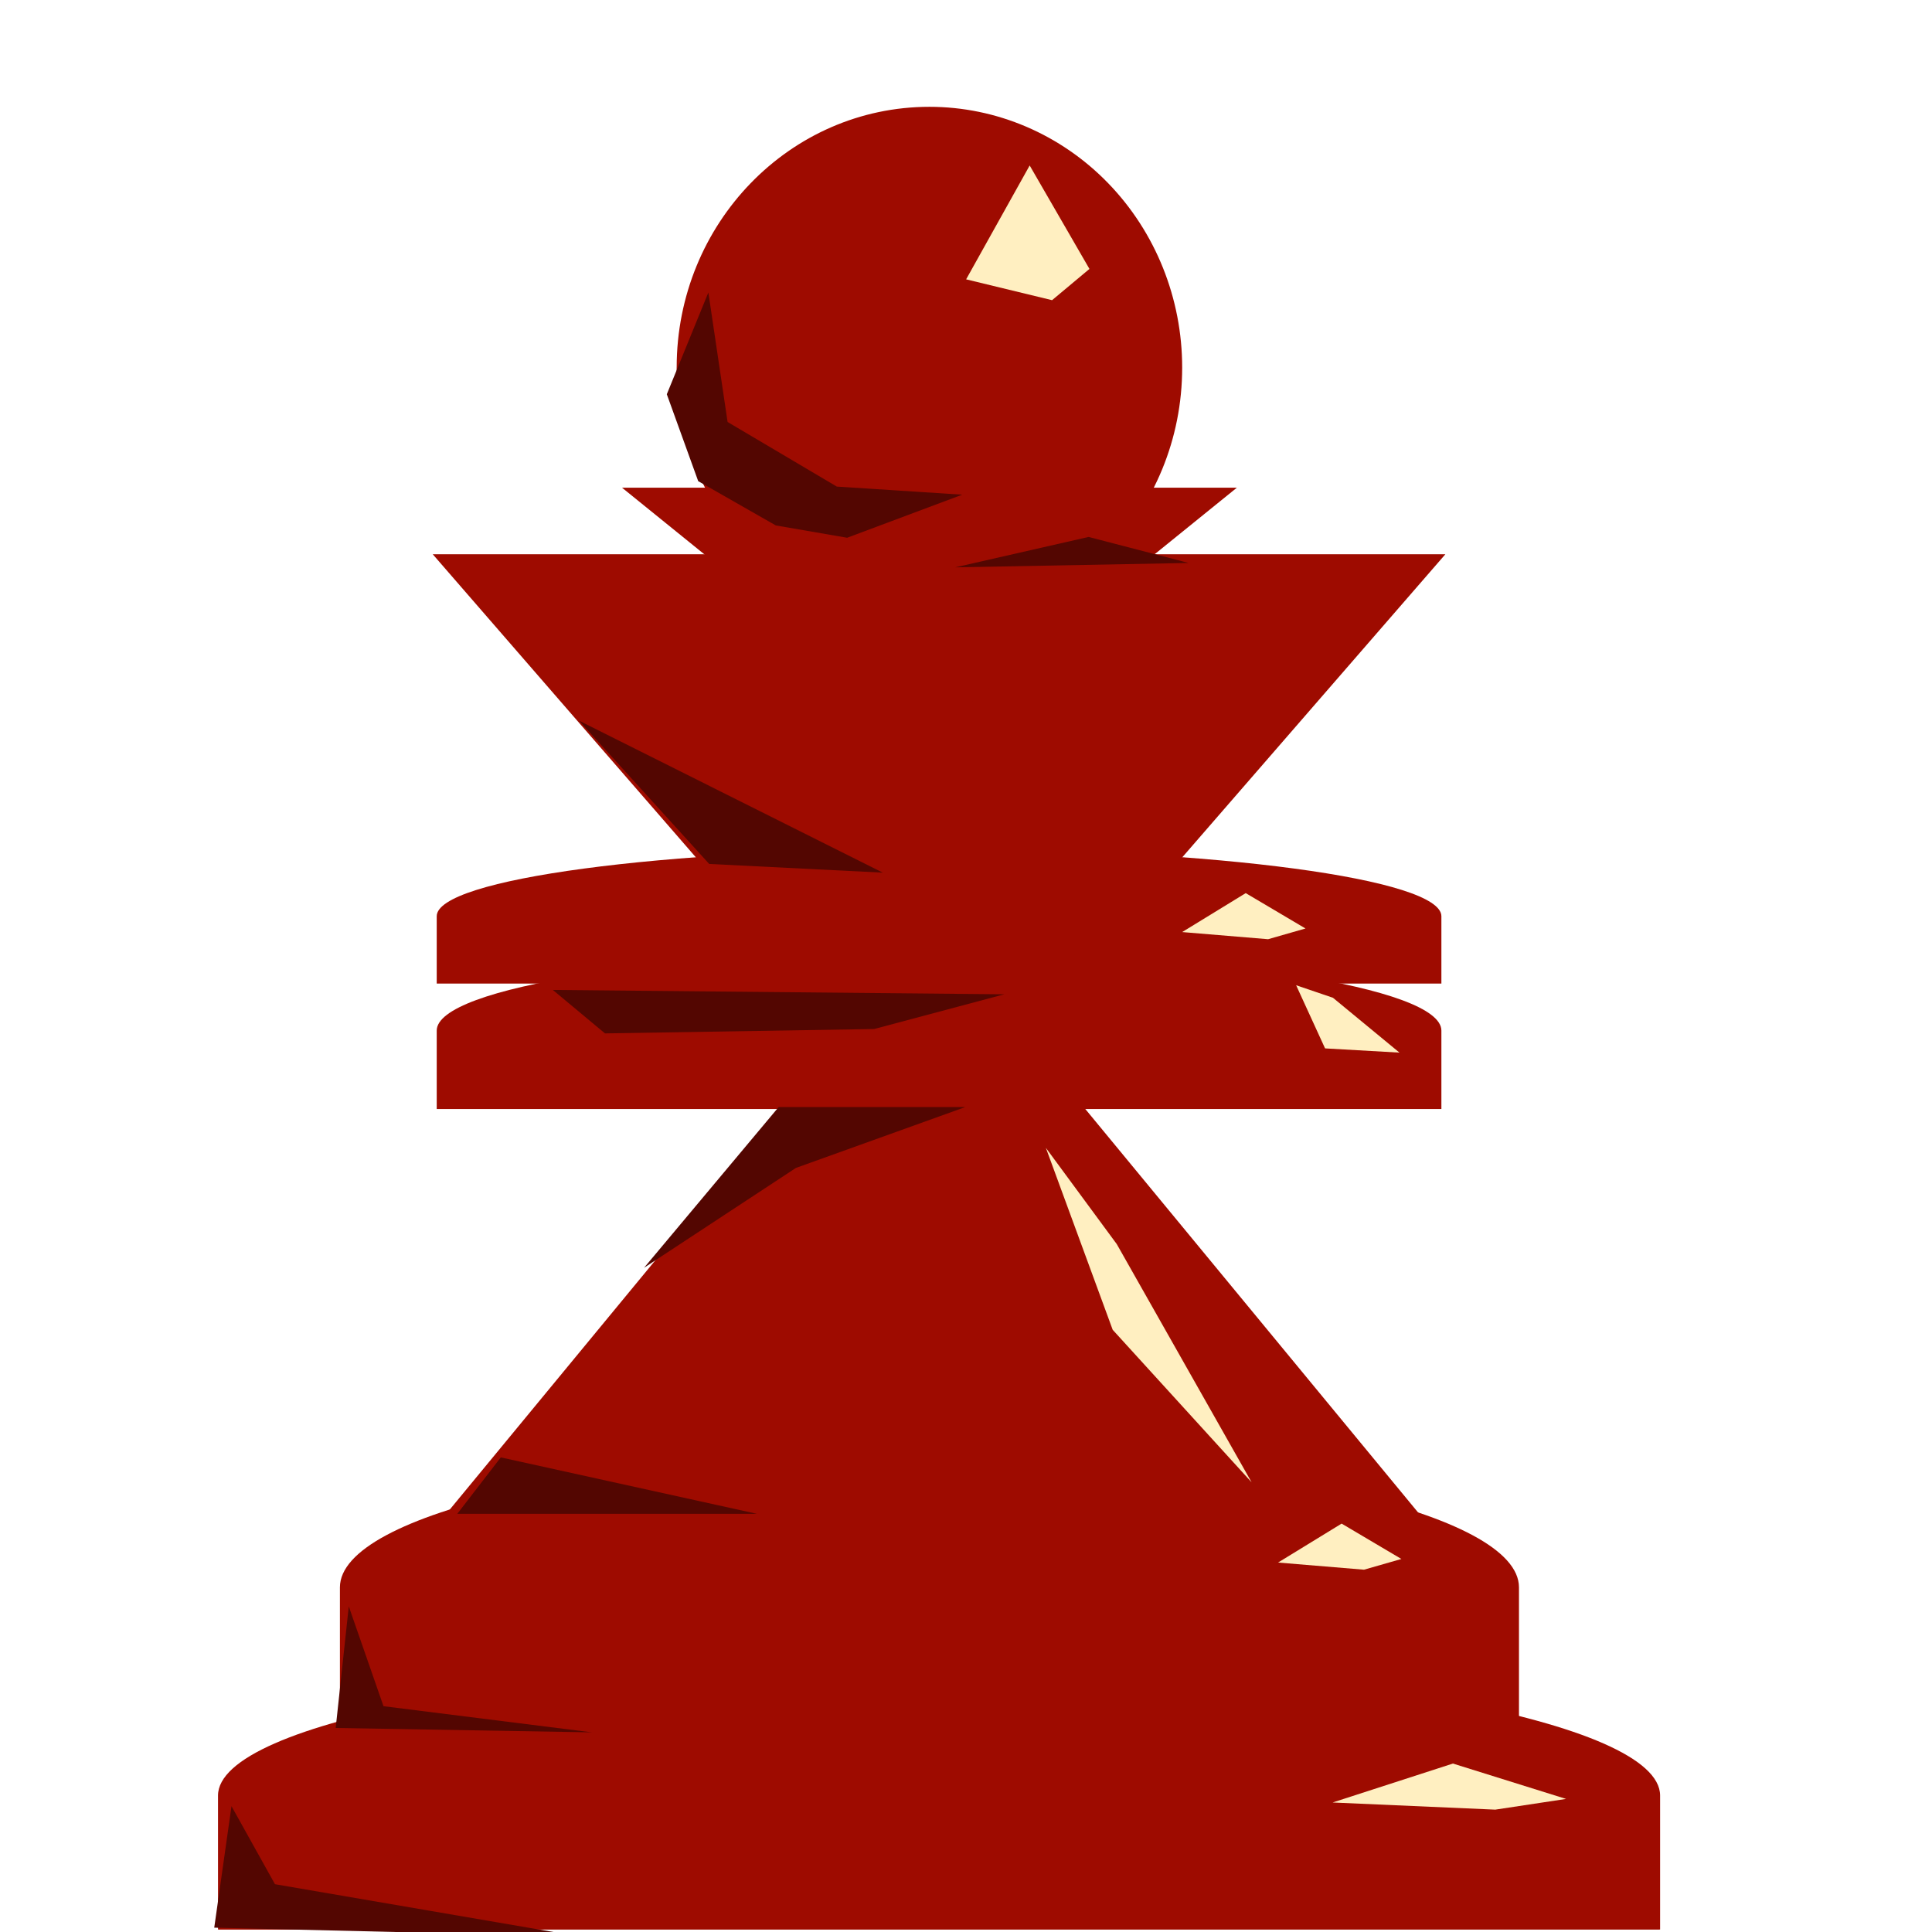
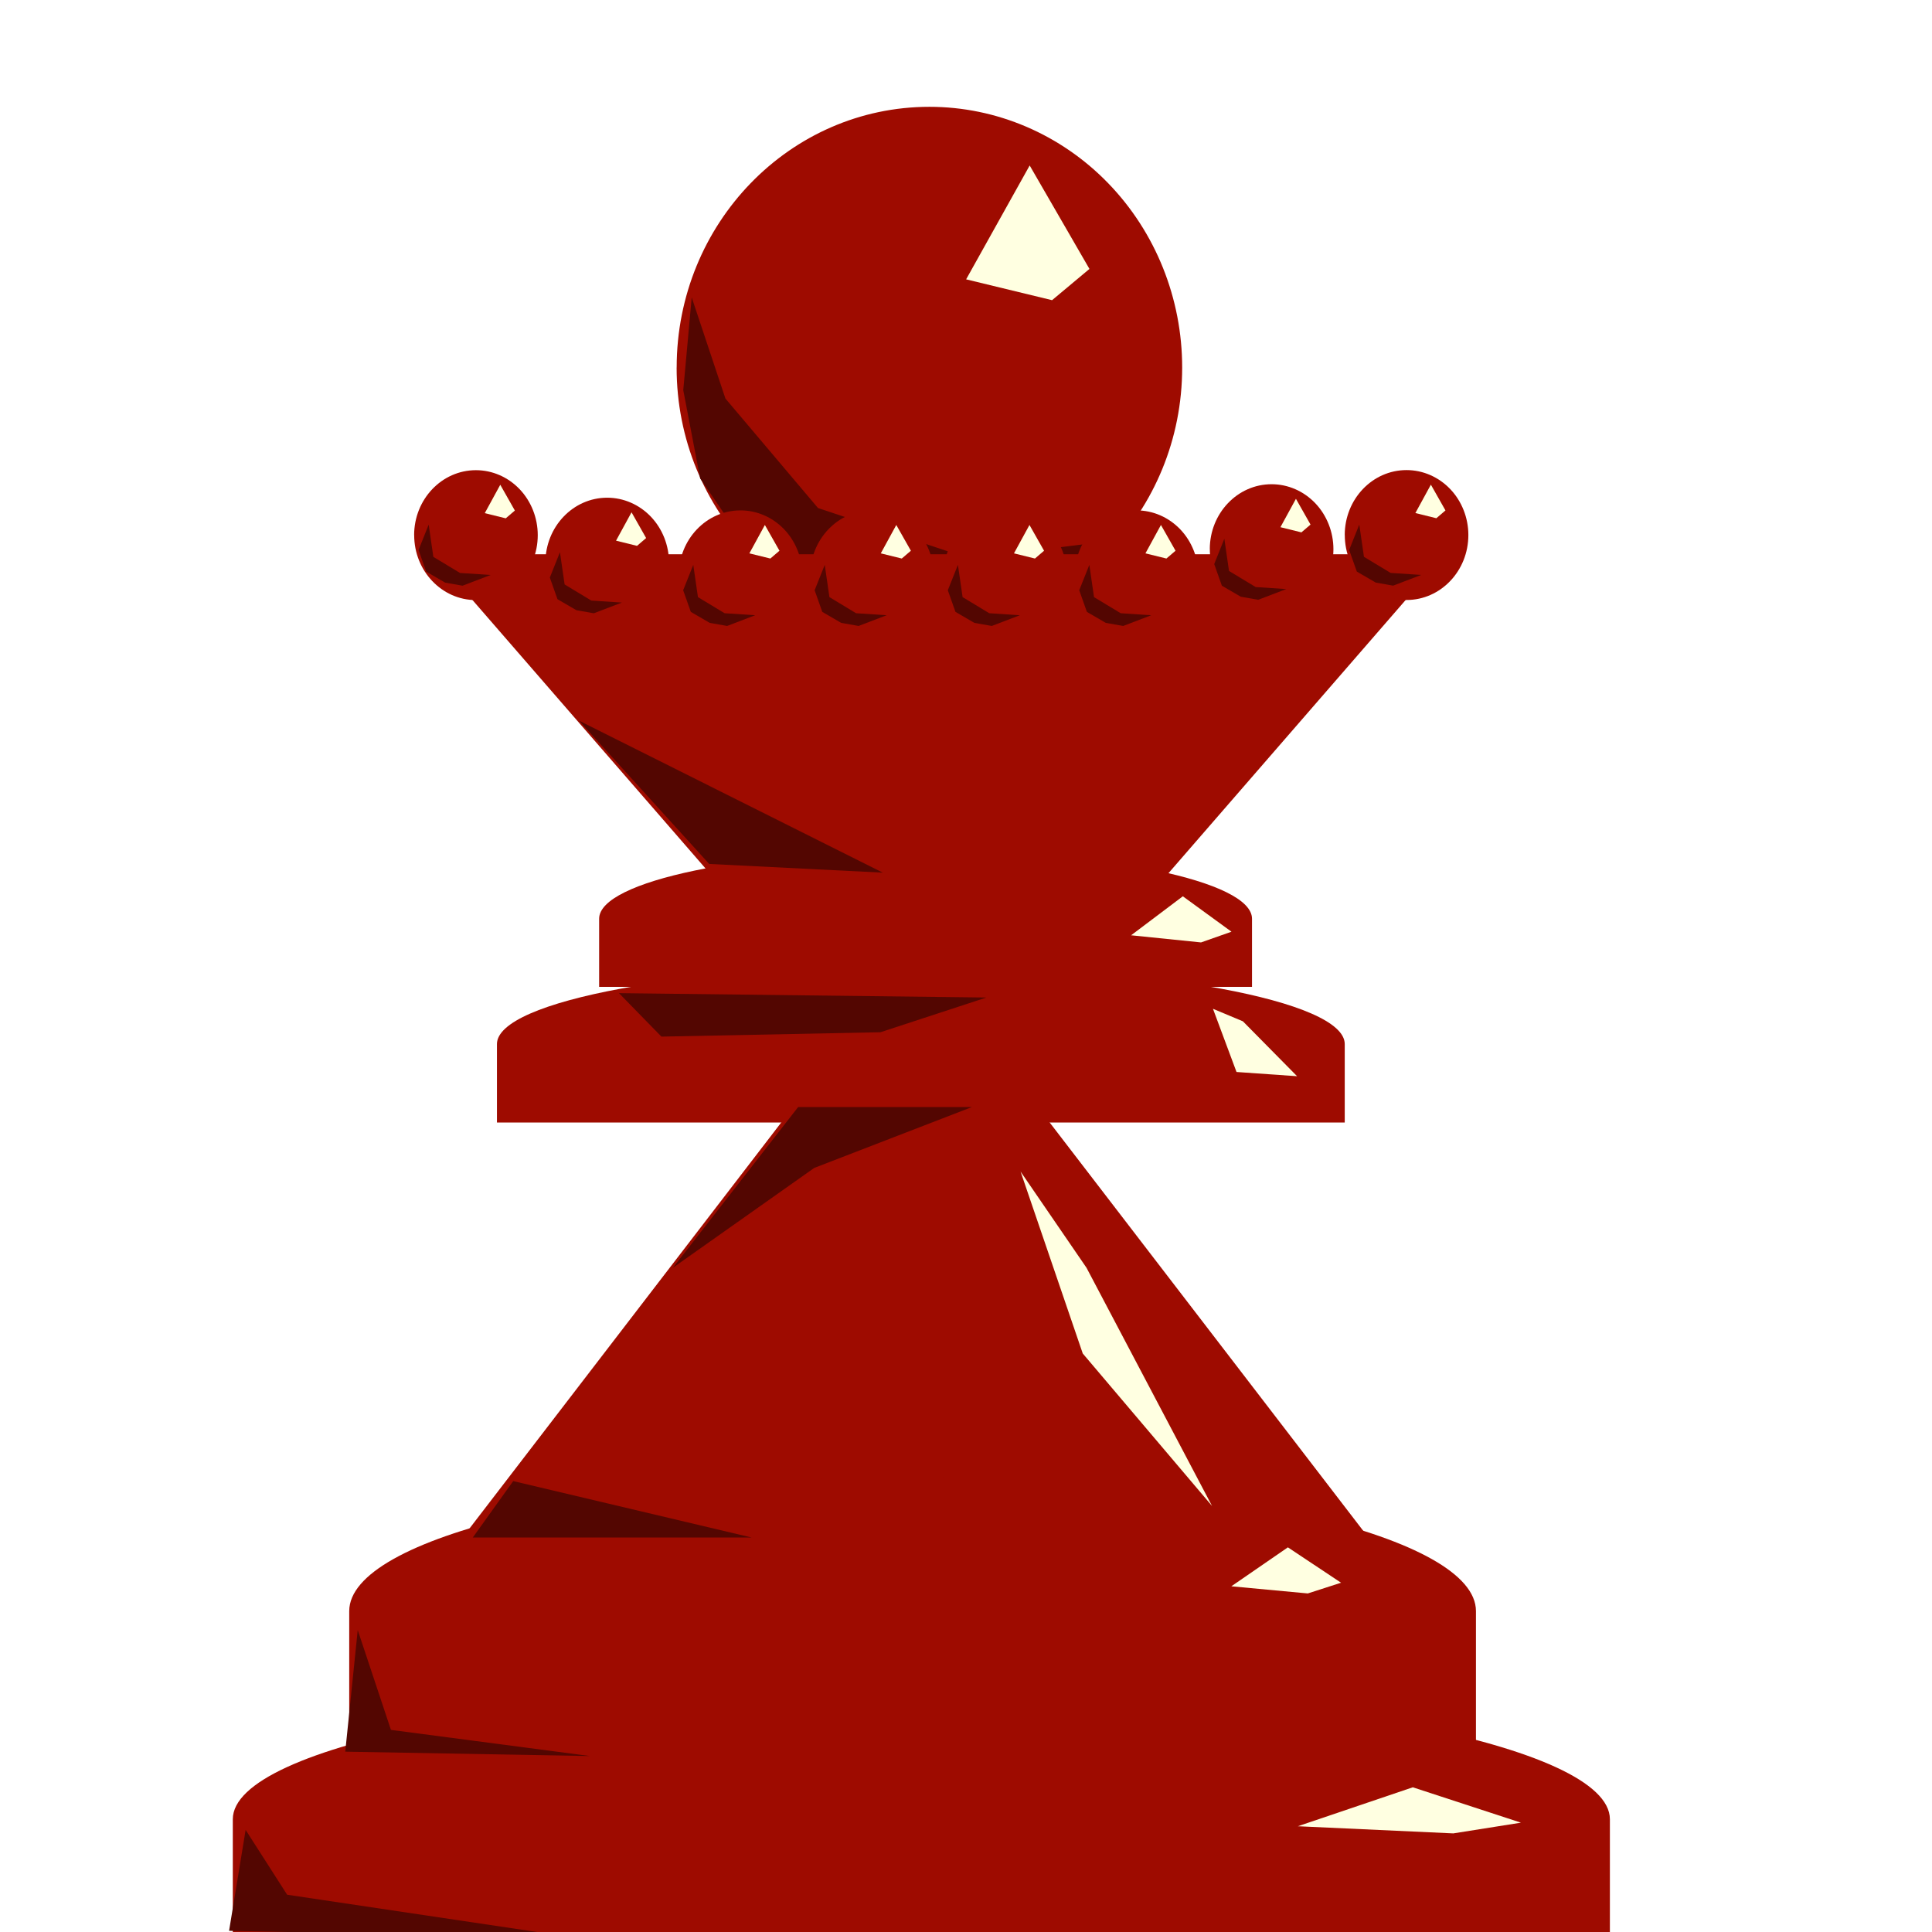
<svg xmlns="http://www.w3.org/2000/svg" version="1.1" viewBox="0.0 0.0 38.399 38.399" fill="none" stroke="none" stroke-linecap="square" stroke-miterlimit="10">
  <clipPath id="p.0">
    <path d="m0 0l38.399 0l0 38.399l-38.399 0l0 -38.399z" clip-rule="nonzero" />
  </clipPath>
  <g clip-path="url(#p.0)">
    <path fill="#000000" fill-opacity="0.0" d="m0 0l38.399 0l0 38.399l-38.399 0z" fill-rule="evenodd" />
    <path fill="#000000" d="m-6.485 17.565l0 0c2.336 -3.085 2.796 -7.409 1.172 -11.01c-1.624 -3.601 -5.023 -5.793 -8.654 -5.581c-3.631 0.212 -6.802 2.788 -8.075 6.558l7.229 2.99l0 0c0.124 -0.884 0.536 -1.565 1.055 -1.746c0.519 -0.181 1.053 0.17 1.369 0.9c0.316 0.731 0.356 1.708 0.104 2.508z" fill-rule="evenodd" />
    <path fill="#000000" d="m7.882 85.898l0 -5.795l0 0c0 -3.201 5.069 -5.795 11.323 -5.795c6.253 0 11.323 2.595 11.323 5.795l0 5.795z" fill-rule="evenodd" />
    <path fill="#000000" d="m-20.95 11.05l5.984 -1.575l4.472 17.701l-5.984 1.575z" fill-rule="evenodd" />
    <path fill="#000000" d="m-14.187 12.571l0 0c-1.759 0.828 -3.985 0.689 -5.674 -0.355c-1.689 -1.043 -2.523 -2.794 -2.126 -4.464c0.397 -1.669 1.95 -2.942 3.959 -3.245l0.963 3.602l0 0c-0.576 -0.031 -1.064 0.084 -1.258 0.298c-0.194 0.213 -0.059 0.488 0.346 0.707c0.406 0.22 1.012 0.346 1.563 0.326z" fill-rule="evenodd" />
    <path fill="#000000" d="m42.986 55.436l0 0c3.079 -4.154 8.4 -5.891 12.822 -4.185c4.422 1.705 6.769 6.4 5.656 11.311c-1.114 4.912 -5.392 8.734 -10.309 9.211l0.016 -3.612l0 0c3.206 -0.48 6.003 -3.104 6.761 -6.344c0.758 -3.24 -0.72 -6.249 -3.574 -7.273c-2.854 -1.025 -6.337 0.203 -8.421 2.967z" fill-rule="evenodd" />
    <path fill="#000000" d="m29.566 51.827l0.126 8.094l-20.882 0l-0.126 -8.094z" fill-rule="evenodd" />
    <path fill="#000000" d="m8.087 77.593l0 -3.465l0 0c0 -1.913 4.971 -3.465 11.102 -3.465c6.132 0 11.102 1.551 11.102 3.465l0 3.465z" fill-rule="evenodd" />
    <path fill="#000000" d="m43.769 70.399l0 -5.795l0 0c0 -3.201 3.328 -5.795 7.433 -5.795c4.105 0 7.433 2.595 7.433 5.795l0 5.795z" fill-rule="evenodd" />
    <path fill="#000000" d="m88.759 38.308l0 0c2.698 -4.991 8.717 -7.207 14.206 -5.23c5.489 1.977 8.826 7.561 7.876 13.181c-0.95 5.62 -5.907 9.614 -11.699 9.427l0.021 -4.142l0 0c3.756 0.18 6.966 -2.361 7.569 -5.988c0.602 -3.628 -1.583 -7.264 -5.151 -8.571c-3.568 -1.308 -7.459 0.102 -9.171 3.323z" fill-rule="evenodd" />
    <path fill="#000000" d="m46.631 38.755l3.654 5.039l-8.819 6.11l-3.654 -5.039z" fill-rule="evenodd" />
    <path fill="#000000" d="m43.706 59.932l0 -3.465l0 0c0 -1.913 3.356 -3.465 7.496 -3.465c4.14 0 7.496 1.551 7.496 3.465l0 3.465z" fill-rule="evenodd" />
    <path fill="#000000" d="m-20.231 70.399l0 -5.795l0 0c0 -3.201 3.328 -5.795 7.433 -5.795c4.105 0 7.433 2.595 7.433 5.795l0 5.795z" fill-rule="evenodd" />
    <path fill="#000000" d="m-22.087 39.816c2.745 -4.527 8.114 -6.77 12.797 -5.347c4.683 1.424 7.362 6.113 6.385 11.178c-0.976 5.065 -5.333 9.08 -10.385 9.57l0.016 -3.612l0 0c3.29 -0.492 6.136 -3.238 6.811 -6.57c0.674 -3.332 -1.009 -6.331 -4.029 -7.176c-3.019 -0.845 -6.541 0.698 -8.427 3.691z" fill-rule="evenodd" />
    <path fill="#000000" d="m-18.844 41.475l4.85 3.15l-3.906 5.795l-4.85 -3.15z" fill-rule="evenodd" />
    <path fill="#000000" d="m-20.294 59.932l0 -3.465l0 0c0 -1.913 3.356 -3.465 7.496 -3.465c4.14 0 7.496 1.551 7.496 3.465l0 3.465z" fill-rule="evenodd" />
    <path fill="#000000" d="m44.967 8.265c2.337 -2.969 6.25 -4.117 9.491 -2.785c3.241 1.332 4.981 4.802 4.219 8.419c-0.762 3.616 -3.829 6.451 -7.441 6.877l-0.09 -2.72l0 0c2.345 -0.381 4.341 -2.309 4.853 -4.689c0.512 -2.38 -0.59 -4.608 -2.679 -5.418c-2.089 -0.811 -4.636 0.002 -6.194 1.975z" fill-rule="evenodd" />
    <path fill="#000000" d="m16.291 46.879l5.795 -0.094l0 25.575l-5.795 0.094z" fill-rule="evenodd" />
    <path fill="#000000" d="m12.05 66.176l0 -1.78l0 0c0 -0.983 3.25 -1.78 7.26 -1.78c4.01 0 7.26 0.797 7.26 1.78l0 1.78z" fill-rule="evenodd" />
    <path fill="#000000" d="m13.919 62.908l0 -1.291l0 0c0 -0.713 2.411 -1.291 5.386 -1.291c2.975 0 5.386 0.578 5.386 1.291l0 1.291z" fill-rule="evenodd" />
-     <path fill="#9e0b00" d="m13.449 7.304l0 0c0 -2.861 2.249 -5.181 5.024 -5.181l0 0c1.332 0 2.61 0.546 3.552 1.518c0.942 0.972 1.471 2.289 1.471 3.664l0 0c0 2.861 -2.249 5.181 -5.024 5.181l0 0c-2.774 0 -5.024 -2.32 -5.024 -5.181z" fill-rule="evenodd" />
-     <path fill="#9e0b00" d="m6.9 32.475l11.638 -14.11l11.638 14.11z" fill-rule="evenodd" />
-     <path fill="#9e0b00" d="m4.333 38.348l14.331 -11.591l14.331 11.591z" fill-rule="evenodd" />
-     <path fill="#9e0b00" d="m28.727 11.016l-10.063 11.591l-10.063 -11.591z" fill-rule="evenodd" />
-     <path fill="#9e0b00" d="m24.583 9.693l-6.11 4.945l-6.11 -4.945z" fill-rule="evenodd" />
+     <path fill="#9e0b00" d="m-22.064 4.606l0 0c0 -2.861 2.249 -5.181 5.024 -5.181l0 0c1.332 0 2.61 0.546 3.552 1.518c0.942 0.972 1.471 2.289 1.471 3.664l0 0c0 2.861 -2.249 5.181 -5.024 5.181l0 0c-2.774 0 -5.024 -2.32 -5.024 -5.181z" fill-rule="evenodd" />
+     <path fill="#9e0b00" d="m-28.613 29.777l11.638 -14.11l11.638 14.11z" fill-rule="evenodd" />
+     <path fill="#9e0b00" d="m-31.18 35.65l14.331 -11.591l14.331 11.591z" fill-rule="evenodd" />
+     <path fill="#9e0b00" d="m-6.786 8.318l-10.063 11.591l-10.063 -11.591z" fill-rule="evenodd" />
+     <path fill="#9e0b00" d="m-10.93 6.995l-6.11 4.945l-6.11 -4.945z" fill-rule="evenodd" />
    <path fill="#000000" d="m79.126 21.48l0 0c0 -1.913 1.629 -3.465 3.638 -3.465l0 0c0.965 0 1.89 0.365 2.572 1.015c0.682 0.65 1.065 1.531 1.065 2.45l0 0c0 1.913 -1.629 3.465 -3.638 3.465l0 0c-2.009 0 -3.638 -1.551 -3.638 -3.465z" fill-rule="evenodd" />
    <path fill="#000000" d="m71.0 54.399l11.764 -14.11l11.764 14.11z" fill-rule="evenodd" />
    <path fill="#000000" d="m72.589 47.853l10.173 -11.591l10.173 11.591z" fill-rule="evenodd" />
    <path fill="#000000" d="m92.937 24.945l-10.173 11.591l-10.173 -11.591z" fill-rule="evenodd" />
    <path fill="#000000" d="m88.874 23.942l-6.11 4.945l-6.11 -4.945z" fill-rule="evenodd" />
    <path fill="#000000" d="m56.915 11.016l10.173 -11.591l10.173 11.591z" fill-rule="evenodd" />
    <path fill="#000000" d="m67.391 27.164l-10.173 11.591l-10.173 -11.591z" fill-rule="evenodd" />
    <path fill="#000000" d="m31.126 93.48l0 0c0 -1.913 1.629 -3.465 3.638 -3.465l0 0c0.965 0 1.89 0.365 2.572 1.015c0.682 0.65 1.065 1.531 1.065 2.45l0 0c0 1.913 -1.629 3.465 -3.638 3.465l0 0c-2.009 0 -3.638 -1.551 -3.638 -3.465z" fill-rule="evenodd" />
    <path fill="#000000" d="m23.0 126.399l11.764 -14.11l11.764 14.11z" fill-rule="evenodd" />
    <path fill="#000000" d="m24.589 119.853l10.173 -11.591l10.173 11.591z" fill-rule="evenodd" />
    <path fill="#000000" d="m44.937 96.945l-10.173 11.591l-10.173 -11.591z" fill-rule="evenodd" />
    <path fill="#000000" d="m40.874 95.942l-6.11 4.945l-6.11 -4.945z" fill-rule="evenodd" />
    <path fill="#000000" d="m24.316 105.425l10.173 -11.591l10.173 11.591z" fill-rule="evenodd" />
-     <path fill="#9e0b00" d="m8.68 19.549l0 -1.339l0 0c0 -0.739 4.47 -1.339 9.984 -1.339c5.514 0 9.984 0.599 9.984 1.339l0 1.339z" fill-rule="evenodd" />
-     <path fill="#9e0b00" d="m4.333 38.348l0 -2.661l0 0c0 -1.47 6.416 -2.661 14.331 -2.661c7.915 0 14.331 1.192 14.331 2.661l0 2.661z" fill-rule="evenodd" />
-     <path fill="#9e0b00" d="m6.756 34.21l0 -2.661l0 0c0 -1.47 5.246 -2.661 11.717 -2.661c6.471 0 11.717 1.192 11.717 2.661l0 2.661z" fill-rule="evenodd" />
-     <path fill="#9e0b00" d="m8.68 22.042l0 -1.559l0 0c0 -0.861 4.47 -1.559 9.984 -1.559c5.514 0 9.984 0.698 9.984 1.559l0 1.559z" fill-rule="evenodd" />
-     <path fill="#530601" d="m14.079 5.813l0.382 2.574l2.171 1.284l2.493 0.161l-2.288 0.856l-1.418 -0.245l-1.542 -0.88l-0.624 -1.727z" fill-rule="evenodd" />
+     <path fill="#9e0b00" d="m-26.833 16.85l0 -1.339l0 0c0 -0.739 4.47 -1.339 9.984 -1.339c5.514 0 9.984 0.599 9.984 1.339l0 1.339z" fill-rule="evenodd" />
+     <path fill="#9e0b00" d="m-31.18 35.65l0 -2.661l0 0c0 -1.47 6.416 -2.661 14.331 -2.661c7.915 0 14.331 1.192 14.331 2.661l0 2.661z" fill-rule="evenodd" />
+     <path fill="#9e0b00" d="m-28.757 31.512l0 -2.661l0 0c0 -1.47 5.246 -2.661 11.717 -2.661c6.471 0 11.717 1.192 11.717 2.661l0 2.661z" fill-rule="evenodd" />
+     <path fill="#9e0b00" d="m-26.833 19.344l0 -1.559l0 0c0 -0.861 4.47 -1.559 9.984 -1.559c5.514 0 9.984 0.698 9.984 1.559l0 1.559z" fill-rule="evenodd" />
+     <path fill="#530601" d="m-21.434 3.115l0.382 2.574l2.171 1.284l2.493 0.161l-2.288 0.856l-1.418 -0.245l-1.542 -0.88l-0.624 -1.727z" fill-rule="evenodd" />
+     <path fill="#530601" d="m-24.007 11.625l6.039 3.021l-3.451 -0.173z" fill-rule="evenodd" />
+     <path fill="#530601" d="m-16.327 19.304l-3.367 1.21l-3.018 1.984l2.675 -3.194z" fill-rule="evenodd" />
+     <path fill="#530601" d="m-28.581 29.228l-0.26 2.417l5.092 0.087l-4.142 -0.52z" fill-rule="evenodd" />
+     <path fill="#530601" d="m-30.912 33.199l0.864 1.551l6.042 1.037l-7.249 -0.173z" fill-rule="evenodd" />
+     <path fill="#530601" d="m-24.526 16.976l1.037 0.864l5.349 -0.087l2.588 -0.69z" fill-rule="evenodd" />
+     <path fill="#530601" d="m-26.424 27.388l5.953 0l-5.089 -1.121z" fill-rule="evenodd" />
+     <path fill="#ffefc1" d="m-9.028 33.127l2.391 -0.774l2.249 0.703l-1.407 0.213z" fill-rule="evenodd" />
+     <path fill="#ffefc1" d="m-10.112 28.358l1.263 -0.774l1.188 0.703l-0.743 0.213z" fill-rule="evenodd" />
+     <path fill="#ffefc1" d="m-16.311 2.853l1.263 -2.263l1.188 2.056l-0.743 0.621z" fill-rule="evenodd" />
+     <path fill="#ffefc1" d="m-12.017 15.827l1.263 -0.774l1.188 0.703l-0.743 0.213z" fill-rule="evenodd" />
+     <path fill="#ffefc1" d="m-7.698 18.222l-1.479 -0.084l-0.575 -1.255l0.732 0.249z" fill-rule="evenodd" />
+     <path fill="#ffefc1" d="m-10.637 26.763l-2.761 -3.031l-1.328 -3.616l1.409 1.913z" fill-rule="evenodd" />
+     <path fill="#9e0b00" d="m13.449 7.304l0 0c0 -2.861 2.249 -5.181 5.024 -5.181l0 0c1.332 0 2.61 0.546 3.552 1.518c0.942 0.972 1.471 2.289 1.471 3.664l0 0c0 2.861 -2.249 5.181 -5.024 5.181l0 0c-2.774 0 -5.024 -2.32 -5.024 -5.181z" fill-rule="evenodd" />
+     <path fill="#530601" d="m13.748 5.911l-0.168 1.843l0.336 1.756l1.087 1.591l1.924 1.087l1.924 0.084l2.092 -0.669l1.005 -0.837l-2.677 0.336l-3.013 -1.005l-1.84 -2.176z" fill-rule="evenodd" />
+     <path fill="#530601" d="m-11.889 8.491l-4.64 0.087l2.651 -0.604z" fill-rule="evenodd" />
+     <path fill="#9e0b00" d="m7.36 32.946l10.835 -14.11l10.835 14.11z" fill-rule="evenodd" />
+     <path fill="#9e0b00" d="m28.727 11.016l-10.063 11.591l-10.063 -11.591z" fill-rule="evenodd" />
+     <path fill="#9e0b00" d="m4.627 38.819l0 -2.661l0 0c0 -1.47 6.127 -2.661 13.685 -2.661c7.558 0 13.685 1.192 13.685 2.661l0 2.661z" fill-rule="evenodd" />
+     <path fill="#9e0b00" d="m6.941 34.682l0 -2.661l0 0c0 -1.47 5.013 -2.661 11.197 -2.661c6.184 0 11.197 1.192 11.197 2.661l0 2.661z" fill-rule="evenodd" />
+     <path fill="#9e0b00" d="m11.908 19.614l0 -1.354l0 0c0 -0.748 2.905 -1.354 6.488 -1.354c3.583 0 6.488 0.606 6.488 1.354l0 1.354z" fill-rule="evenodd" />
+     <path fill="#9e0b00" d="m9.877 22.31l0 -1.559l0 0c0 -0.861 3.772 -1.559 8.425 -1.559c4.653 0 8.425 0.698 8.425 1.559l0 1.559z" fill-rule="evenodd" />
+     <path fill="#9e0b00" d="m8.231 10.636l0 0c0 -0.713 0.55 -1.291 1.228 -1.291l0 0c0.326 0 0.638 0.136 0.869 0.378c0.23 0.242 0.36 0.571 0.36 0.913l0 0c0 0.713 -0.55 1.291 -1.228 1.291l0 0c-0.678 0 -1.228 -0.578 -1.228 -1.291z" fill-rule="evenodd" />
+     <path fill="#9e0b00" d="m10.84 11.183l0 0c0 -0.713 0.55 -1.291 1.228 -1.291l0 0c0.326 0 0.638 0.136 0.869 0.378c0.23 0.242 0.36 0.571 0.36 0.913l0 0c0 0.713 -0.55 1.291 -1.228 1.291l0 0c-0.678 0 -1.228 -0.578 -1.228 -1.291z" fill-rule="evenodd" />
+     <path fill="#9e0b00" d="m26.727 10.634l0 0c0 -0.713 0.55 -1.291 1.228 -1.291l0 0c0.326 0 0.638 0.136 0.869 0.378c0.23 0.242 0.36 0.571 0.36 0.913l0 0c0 0.713 -0.55 1.291 -1.228 1.291l0 0c-0.678 0 -1.228 -0.578 -1.228 -1.291z" fill-rule="evenodd" />
+     <path fill="#9e0b00" d="m24.045 10.915l0 0c0 -0.713 0.55 -1.291 1.228 -1.291l0 0c0.326 0 0.638 0.136 0.869 0.378c0.23 0.242 0.36 0.571 0.36 0.913l0 0c0 0.713 -0.55 1.291 -1.228 1.291l0 0c-0.678 0 -1.228 -0.578 -1.228 -1.291z" fill-rule="evenodd" />
+     <path fill="#9e0b00" d="m21.362 11.435l0 0c0 -0.713 0.55 -1.291 1.228 -1.291l0 0c0.326 0 0.638 0.136 0.869 0.378c0.23 0.242 0.36 0.571 0.36 0.913l0 0c0 0.713 -0.55 1.291 -1.228 1.291l0 0c-0.678 0 -1.228 -0.578 -1.228 -1.291z" fill-rule="evenodd" />
+     <path fill="#9e0b00" d="m13.49 11.435l0 0c0 -0.713 0.55 -1.291 1.228 -1.291l0 0c0.326 0 0.638 0.136 0.869 0.378c0.23 0.242 0.36 0.571 0.36 0.913l0 0c0 0.713 -0.55 1.291 -1.228 1.291l0 0c-0.678 0 -1.228 -0.578 -1.228 -1.291z" fill-rule="evenodd" />
+     <path fill="#9e0b00" d="m16.103 11.435l0 0c0 -0.713 0.55 -1.291 1.228 -1.291l0 0c0.326 0 0.638 0.136 0.869 0.378c0.23 0.242 0.36 0.571 0.36 0.913l0 0c0 0.713 -0.55 1.291 -1.228 1.291l0 0c-0.678 0 -1.228 -0.578 -1.228 -1.291z" fill-rule="evenodd" />
+     <path fill="#9e0b00" d="m18.75 11.435l0 0c0 -0.713 0.55 -1.291 1.228 -1.291l0 0c0.326 0 0.638 0.136 0.869 0.378c0.23 0.242 0.36 0.571 0.36 0.913l0 0c0 0.713 -0.55 1.291 -1.228 1.291l0 0c-0.678 0 -1.228 -0.578 -1.228 -1.291z" fill-rule="evenodd" />
    <path fill="#530601" d="m11.507 14.323l6.039 3.021l-3.451 -0.173z" fill-rule="evenodd" />
-     <path fill="#530601" d="m19.186 22.003l-3.367 1.21l-3.018 1.984l2.675 -3.194z" fill-rule="evenodd" />
-     <path fill="#530601" d="m6.932 31.927l-0.26 2.417l5.092 0.087l-4.142 -0.52z" fill-rule="evenodd" />
-     <path fill="#530601" d="m4.601 35.898l0.864 1.551l6.042 1.037l-7.249 -0.173z" fill-rule="evenodd" />
-     <path fill="#530601" d="m10.987 19.675l1.037 0.864l5.349 -0.087l2.588 -0.69z" fill-rule="evenodd" />
-     <path fill="#530601" d="m9.089 30.087l5.953 0l-5.089 -1.121z" fill-rule="evenodd" />
-     <path fill="#ffefc1" d="m26.486 35.825l2.391 -0.774l2.249 0.703l-1.407 0.213z" fill-rule="evenodd" />
-     <path fill="#ffefc1" d="m25.402 31.056l1.263 -0.774l1.188 0.703l-0.743 0.213z" fill-rule="evenodd" />
-     <path fill="#ffefc1" d="m19.202 5.552l1.263 -2.263l1.188 2.056l-0.743 0.621z" fill-rule="evenodd" />
-     <path fill="#ffefc1" d="m23.496 18.525l1.263 -0.774l1.188 0.703l-0.743 0.213z" fill-rule="evenodd" />
-     <path fill="#ffefc1" d="m27.815 20.921l-1.479 -0.084l-0.575 -1.255l0.732 0.249z" fill-rule="evenodd" />
-     <path fill="#ffefc1" d="m24.876 29.461l-2.761 -3.031l-1.328 -3.616l1.409 1.913z" fill-rule="evenodd" />
-     <path fill="#530601" d="m23.625 11.189l-4.64 0.087l2.651 -0.604z" fill-rule="evenodd" />
+     <path fill="#530601" d="m19.317 22.003l-3.134 1.21l-2.809 1.984l2.489 -3.194z" fill-rule="evenodd" />
+     <path fill="#530601" d="m7.11 32.398l-0.248 2.417l4.866 0.087l-3.958 -0.52z" fill-rule="evenodd" />
+     <path fill="#530601" d="m4.882 36.37l0.825 1.288l5.773 0.861l-6.927 -0.144z" fill-rule="evenodd" />
+     <path fill="#530601" d="m12.302 19.739l0.844 0.864l4.353 -0.087l2.106 -0.69z" fill-rule="evenodd" />
+     <path fill="#530601" d="m9.397 30.558l5.54 0l-4.737 -1.121z" fill-rule="evenodd" />
+     <path fill="#530601" d="m8.52 10.427l0.093 0.641l0.53 0.32l0.608 0.04l-0.558 0.213l-0.346 -0.061l-0.376 -0.219l-0.152 -0.43z" fill-rule="evenodd" />
+     <path fill="#530601" d="m11.129 10.975l0.093 0.641l0.53 0.32l0.608 0.04l-0.558 0.213l-0.346 -0.061l-0.376 -0.219l-0.152 -0.43z" fill-rule="evenodd" />
+     <path fill="#530601" d="m27.016 10.426l0.093 0.641l0.53 0.32l0.608 0.04l-0.558 0.213l-0.346 -0.061l-0.376 -0.219l-0.152 -0.43z" fill-rule="evenodd" />
+     <path fill="#530601" d="m24.334 10.707l0.093 0.641l0.53 0.32l0.608 0.04l-0.558 0.213l-0.346 -0.061l-0.376 -0.219l-0.152 -0.43z" fill-rule="evenodd" />
+     <path fill="#530601" d="m21.651 11.227l0.093 0.641l0.53 0.32l0.608 0.04l-0.558 0.213l-0.346 -0.061l-0.376 -0.219l-0.152 -0.43z" fill-rule="evenodd" />
+     <path fill="#530601" d="m13.779 11.227l0.093 0.641l0.53 0.32l0.608 0.04l-0.558 0.213l-0.346 -0.061l-0.376 -0.219l-0.152 -0.43z" fill-rule="evenodd" />
+     <path fill="#530601" d="m16.392 11.227l0.093 0.641l0.53 0.32l0.608 0.04l-0.558 0.213l-0.346 -0.061l-0.376 -0.219l-0.152 -0.43z" fill-rule="evenodd" />
+     <path fill="#530601" d="m19.039 11.227l0.093 0.641l0.53 0.32l0.608 0.04l-0.558 0.213l-0.346 -0.061l-0.376 -0.219l-0.152 -0.43z" fill-rule="evenodd" />
+     <path fill="#ffffe1" d="m25.795 36.297l2.285 -0.774l2.149 0.703l-1.344 0.213z" fill-rule="evenodd" />
+     <path fill="#ffffe1" d="m24.473 31.528l1.124 -0.774l1.057 0.703l-0.661 0.213z" fill-rule="evenodd" />
+     <path fill="#ffffe1" d="m19.202 5.552l1.263 -2.263l1.188 2.056l-0.743 0.621z" fill-rule="evenodd" />
+     <path fill="#ffffe1" d="m22.481 18.589l1.028 -0.775l0.967 0.704l-0.605 0.213z" fill-rule="evenodd" />
+     <path fill="#ffffe1" d="m25.78 21.39l-1.204 -0.084l-0.468 -1.256l0.595 0.249z" fill-rule="evenodd" />
+     <path fill="#ffffe1" d="m24.09 29.932l-2.57 -3.031l-1.236 -3.616l1.311 1.913z" fill-rule="evenodd" />
+     <path fill="#ffffe1" d="m9.635 10.199l0.308 -0.564l0.29 0.512l-0.181 0.155z" fill-rule="evenodd" />
+     <path fill="#ffffe1" d="m12.244 10.746l0.308 -0.564l0.29 0.512l-0.181 0.155z" fill-rule="evenodd" />
+     <path fill="#ffffe1" d="m28.131 10.197l0.308 -0.564l0.29 0.512l-0.181 0.155z" fill-rule="evenodd" />
+     <path fill="#ffffe1" d="m25.449 10.478l0.308 -0.564l0.29 0.512l-0.181 0.155z" fill-rule="evenodd" />
+     <path fill="#ffffe1" d="m22.766 10.998l0.308 -0.564l0.29 0.512l-0.181 0.155z" fill-rule="evenodd" />
+     <path fill="#ffffe1" d="m14.894 10.998l0.308 -0.564l0.29 0.512l-0.181 0.155z" fill-rule="evenodd" />
+     <path fill="#ffffe1" d="m17.506 10.998l0.308 -0.564l0.29 0.512l-0.181 0.155z" fill-rule="evenodd" />
+     <path fill="#ffffe1" d="m20.153 10.998l0.308 -0.564l0.29 0.512l-0.181 0.155z" fill-rule="evenodd" />
  </g>
</svg>
